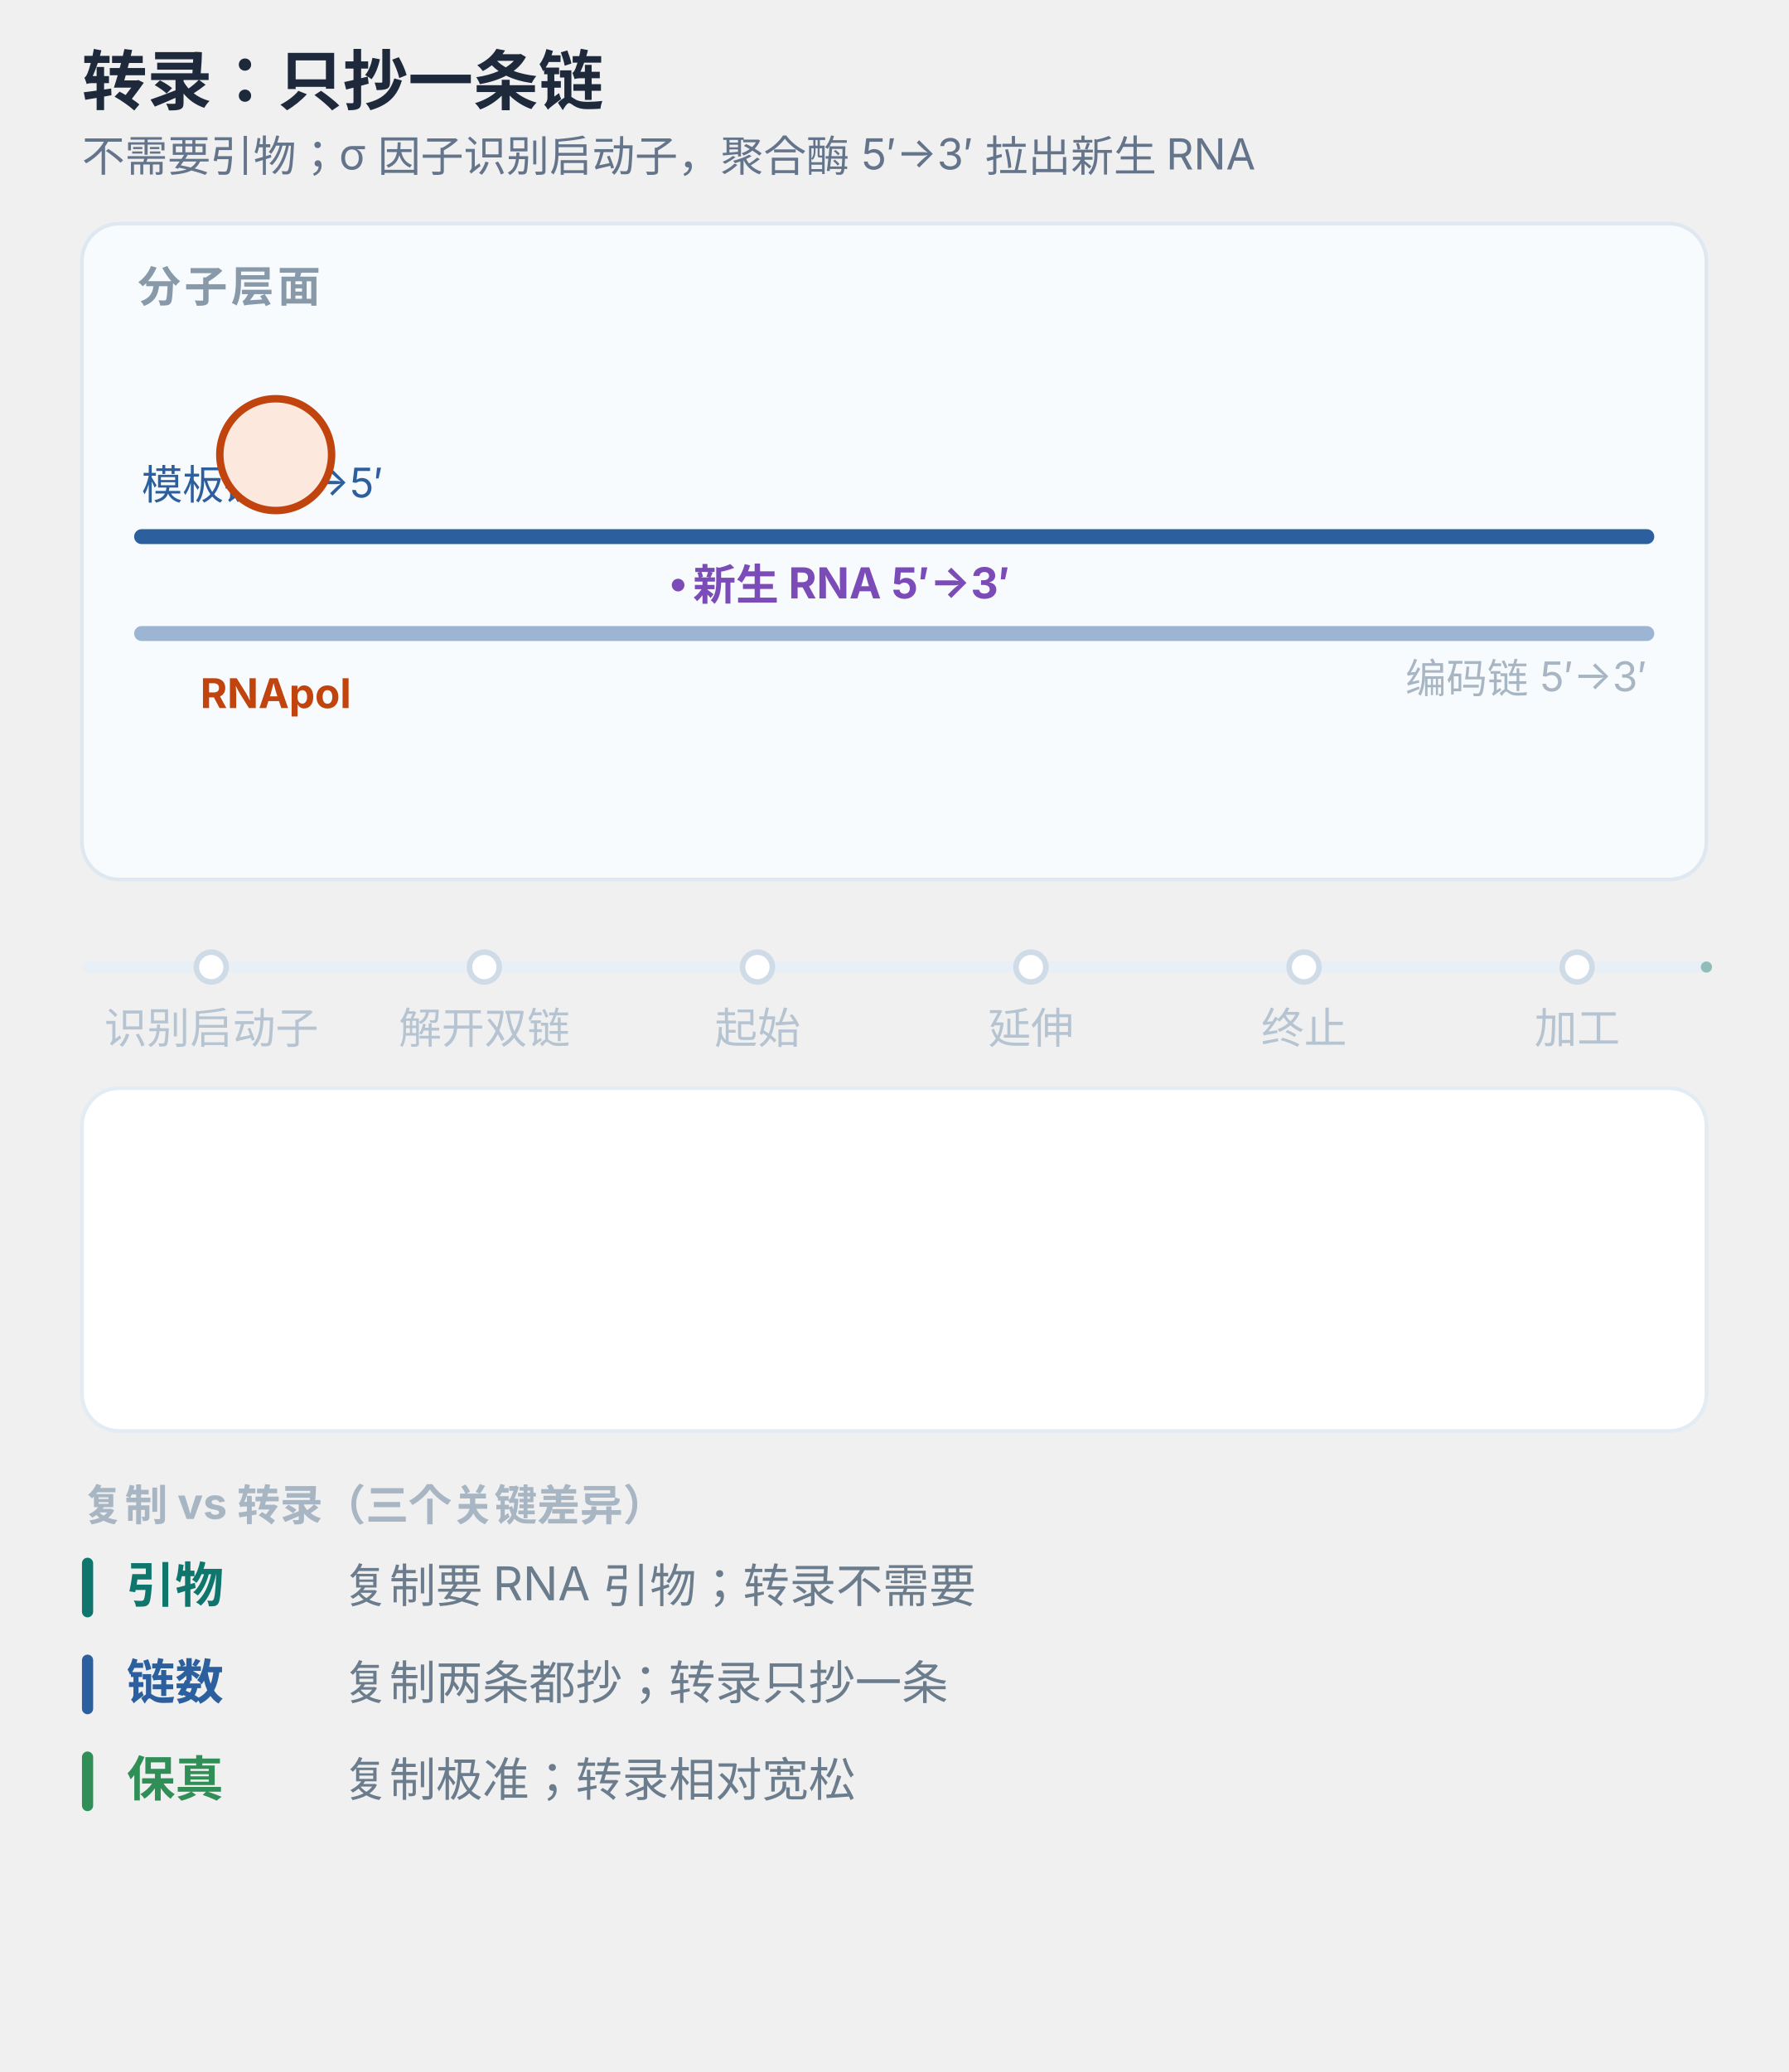
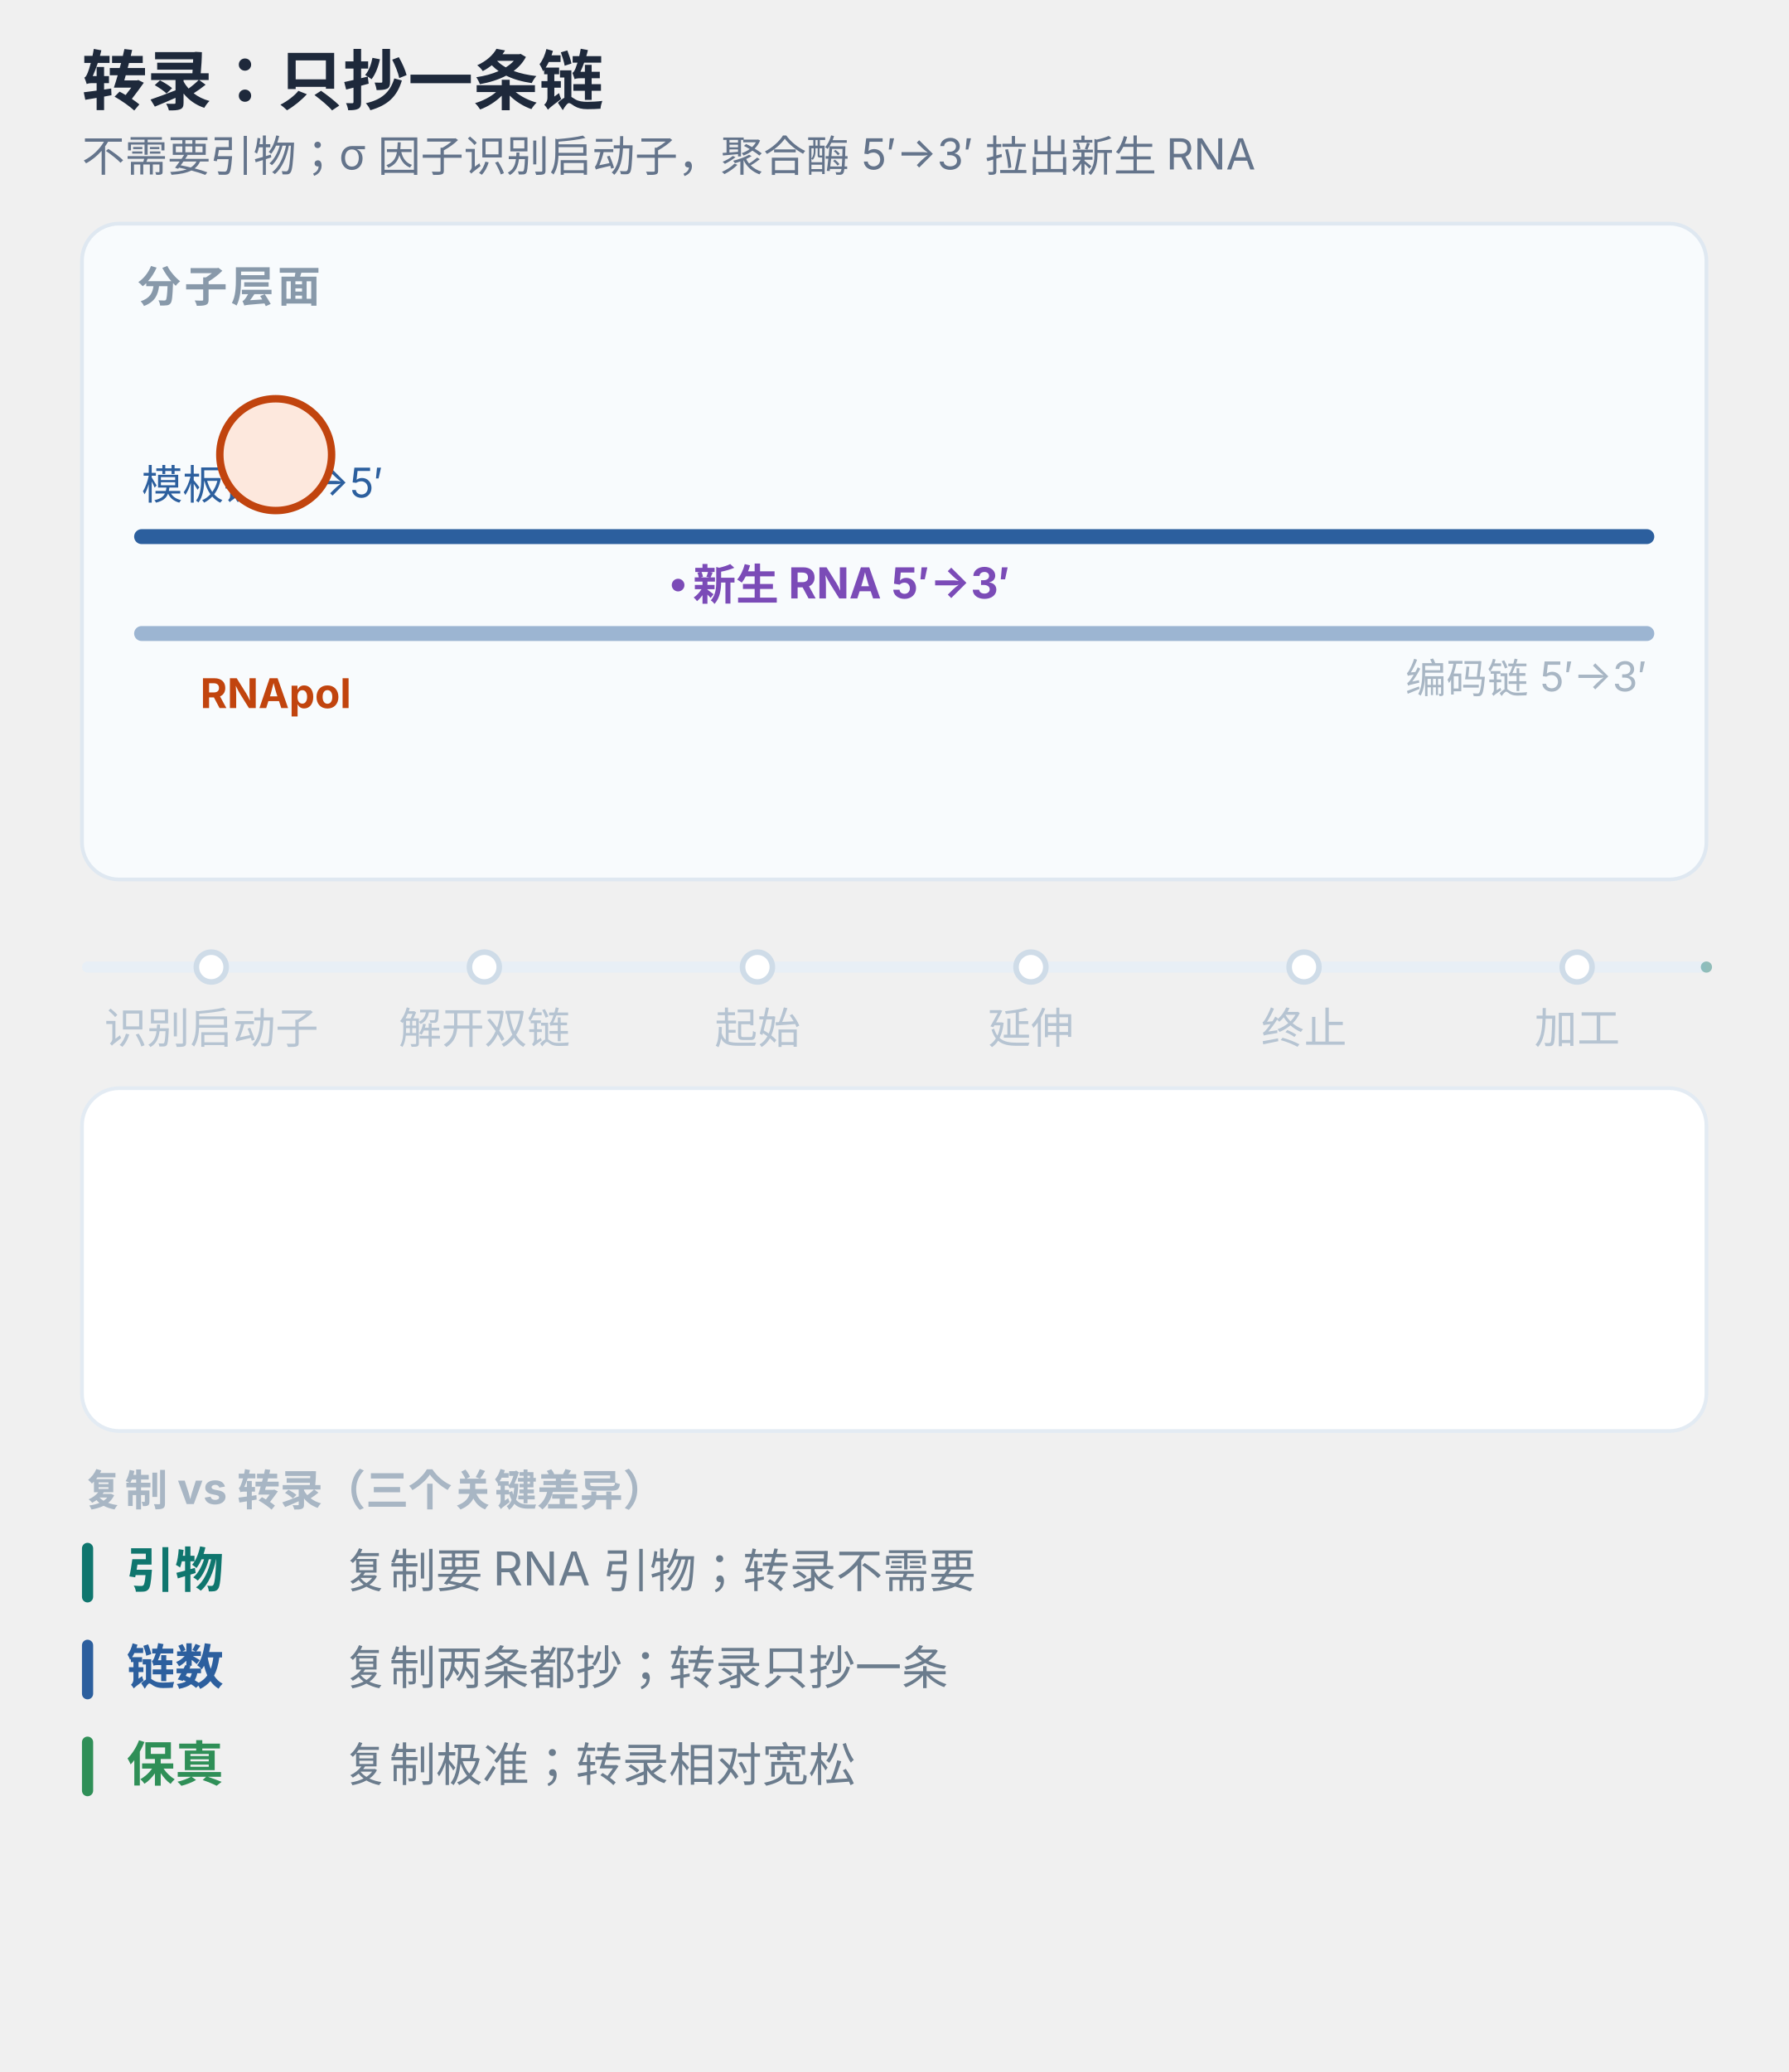
<svg xmlns="http://www.w3.org/2000/svg" viewBox="0 0 480 556" role="img" aria-labelledby="ft fd" style="background:#ffffff">
  <text x="22" y="28" font-size="17.5" font-weight="700" fill="#1e293b" font-family="-apple-system,'PingFang SC','Microsoft YaHei',sans-serif">转录：只抄一条链</text>
  <text x="22" y="46" font-size="11.5" fill="#64748b" font-family="-apple-system,'PingFang SC','Microsoft YaHei',sans-serif">不需要引物；σ 因子识别启动子，聚合酶 5′→3′ 拉出新生 RNA</text>
  <rect x="22" y="60" width="436" height="176" rx="10" fill="#f8fbfd" stroke="#dfe8f1" stroke-width="1" />
  <text x="37" y="81" font-size="11.5" fill="#8899aa" font-weight="700" letter-spacing="1" font-family="-apple-system,'PingFang SC','Microsoft YaHei',sans-serif">分子层面</text>
  <path d="M38,144 H442" stroke="#2c5f9e" stroke-width="4" stroke-linecap="round" />
  <path d="M38,170 H442" stroke="#2c5f9e" stroke-width="4" stroke-linecap="round" opacity="0.45" />
  <text x="38" y="134" font-size="11" fill="#2c5f9e" font-family="-apple-system,'PingFang SC','Microsoft YaHei',sans-serif">模板链 3′→5′</text>
  <text x="442" y="186" text-anchor="end" font-size="11" fill="#a8b6c4" font-family="-apple-system,'PingFang SC','Microsoft YaHei',sans-serif">编码链 5′→3′</text>
  <g opacity="0">
    <animate attributeName="opacity" values="1;1;0;0" keyTimes="0;0.165;0.166;1" dur="11.0s" repeatCount="indefinite" />
    <rect x="62" y="136" width="34" height="8" rx="4" fill="#0f766e" />
    <text x="79" y="222" text-anchor="middle" font-size="11" font-weight="700" fill="#0f766e" font-family="-apple-system,'PingFang SC','Microsoft YaHei',sans-serif">启动子 -10/-35</text>
  </g>
  <g opacity="0">
    <animate attributeName="opacity" values="0.0;0.0;1;1;0.0;0.0" keyTimes="0;0.143;0.165;0.325;0.326;1" dur="11.0s" repeatCount="indefinite" />
    <ellipse cx="114" cy="157" rx="52" ry="22" fill="#ffffff" stroke="#c1440e" stroke-width="1.4" stroke-dasharray="4 3" />
  </g>
  <path d="M114,157 L182,157" stroke="#7b4bb7" stroke-width="3.4" stroke-linecap="round" stroke-dasharray="68" stroke-dashoffset="68">
    <animate attributeName="stroke-dashoffset" values="68;68;0;0" keyTimes="0;0.34;0.72;1" dur="11.0s" repeatCount="indefinite" />
  </path>
  <text x="186" y="161" font-size="11.5" fill="#7b4bb7" font-weight="700" font-family="-apple-system,'PingFang SC','Microsoft YaHei',sans-serif">新生 RNA 5′→3′</text>
  <g>
    <circle cx="74" cy="122" r="15" fill="#fde8dd" stroke="#c1440e" stroke-width="2">
      <animateTransform attributeName="transform" type="translate" values="0,0;0,0;10,0;60,0;116,0;116,0" keyTimes="0;0.2;0.4;0.6;0.8;1" dur="11.0s" repeatCount="indefinite" calcMode="spline" keySplines="0.3 0 0.5 1;0.3 0 0.5 1;0.3 0 0.5 1;0.3 0 0.5 1;0.3 0 0.5 1" />
    </circle>
    <text x="74" y="190" text-anchor="middle" font-size="11" font-weight="700" fill="#c1440e" font-family="-apple-system,'PingFang SC','Microsoft YaHei',sans-serif">RNApol</text>
  </g>
  <g opacity="0">
    <animate attributeName="opacity" values="0;0;1;1;0;0" keyTimes="0;0.675;0.676;0.84;0.841;1" dur="11.0s" repeatCount="indefinite" />
    <path d="M212,157 q-12,-18 0,-30 q12,-12 0,-28" stroke="#c1440e" stroke-width="2.6" fill="none" stroke-linecap="round" />
    <text x="220" y="102" font-size="11" font-weight="700" fill="#c1440e" font-family="-apple-system,'PingFang SC','Microsoft YaHei',sans-serif">发夹 + 寡 U</text>
  </g>
  <rect x="22" y="258" width="436" height="3" rx="1.5" fill="#e8eff6" />
  <path d="M22,259.5 H458" stroke="#0f766e" stroke-width="3" stroke-linecap="round" opacity="0.42" stroke-dasharray="436" stroke-dashoffset="436">
    <animate attributeName="stroke-dashoffset" values="436;0" keyTimes="0;1" dur="11.0s" repeatCount="indefinite" />
  </path>
  <circle cx="56.7" cy="259.5" r="4" fill="#ffffff" stroke="#cfdce8" stroke-width="1.5" />
  <g opacity="0">
    <animate attributeName="opacity" values="1;1;0;0" keyTimes="0;0.165;0.166;1" dur="11.0s" repeatCount="indefinite" />
    <circle cx="56.7" cy="259.5" r="5.5" fill="#0f766e" />
  </g>
  <g opacity="1">
    <animate attributeName="opacity" values="0.0;0.0;1.0;1.0" keyTimes="0;0.165;0.166;1" dur="11.0s" repeatCount="indefinite" />
    <text x="56.7" y="280" text-anchor="middle" font-size="11.5" fill="#b6c4d2" font-family="-apple-system,'PingFang SC','Microsoft YaHei',sans-serif">识别启动子</text>
  </g>
  <g opacity="0">
    <animate attributeName="opacity" values="1;1;0;0" keyTimes="0;0.165;0.166;1" dur="11.0s" repeatCount="indefinite" />
    <text x="56.7" y="280" text-anchor="middle" font-size="11.5" font-weight="700" fill="#0f766e" font-family="-apple-system,'PingFang SC','Microsoft YaHei',sans-serif">识别启动子</text>
  </g>
  <circle cx="130.0" cy="259.5" r="4" fill="#ffffff" stroke="#cfdce8" stroke-width="1.5" />
  <g opacity="0">
    <animate attributeName="opacity" values="0;0;1;1;0;0" keyTimes="0;0.165;0.166;0.325;0.326;1" dur="11.0s" repeatCount="indefinite" />
    <circle cx="130.0" cy="259.5" r="5.5" fill="#c1440e" />
  </g>
  <g opacity="1">
    <animate attributeName="opacity" values="1.0;1.0;0.0;0.0;1.0;1.0" keyTimes="0;0.165;0.166;0.325;0.326;1" dur="11.0s" repeatCount="indefinite" />
    <text x="130.0" y="280" text-anchor="middle" font-size="11.5" fill="#b6c4d2" font-family="-apple-system,'PingFang SC','Microsoft YaHei',sans-serif">解开双链</text>
  </g>
  <g opacity="0">
    <animate attributeName="opacity" values="0;0;1;1;0;0" keyTimes="0;0.165;0.166;0.325;0.326;1" dur="11.0s" repeatCount="indefinite" />
    <text x="130.0" y="280" text-anchor="middle" font-size="11.5" font-weight="700" fill="#c1440e" font-family="-apple-system,'PingFang SC','Microsoft YaHei',sans-serif">解开双链</text>
  </g>
  <circle cx="203.3" cy="259.5" r="4" fill="#ffffff" stroke="#cfdce8" stroke-width="1.5" />
  <g opacity="0">
    <animate attributeName="opacity" values="0;0;1;1;0;0" keyTimes="0;0.325;0.326;0.495;0.496;1" dur="11.0s" repeatCount="indefinite" />
    <circle cx="203.3" cy="259.5" r="5.5" fill="#7b4bb7" />
  </g>
  <g opacity="1">
    <animate attributeName="opacity" values="1.0;1.0;0.0;0.0;1.0;1.0" keyTimes="0;0.325;0.326;0.495;0.496;1" dur="11.0s" repeatCount="indefinite" />
    <text x="203.3" y="280" text-anchor="middle" font-size="11.5" fill="#b6c4d2" font-family="-apple-system,'PingFang SC','Microsoft YaHei',sans-serif">起始</text>
  </g>
  <g opacity="0">
    <animate attributeName="opacity" values="0;0;1;1;0;0" keyTimes="0;0.325;0.326;0.495;0.496;1" dur="11.0s" repeatCount="indefinite" />
    <text x="203.3" y="280" text-anchor="middle" font-size="11.5" font-weight="700" fill="#7b4bb7" font-family="-apple-system,'PingFang SC','Microsoft YaHei',sans-serif">起始</text>
  </g>
  <circle cx="276.7" cy="259.5" r="4" fill="#ffffff" stroke="#cfdce8" stroke-width="1.5" />
  <g opacity="0">
    <animate attributeName="opacity" values="0;0;1;1;0;0" keyTimes="0;0.495;0.496;0.675;0.676;1" dur="11.0s" repeatCount="indefinite" />
    <circle cx="276.7" cy="259.5" r="5.5" fill="#7b4bb7" />
  </g>
  <g opacity="1">
    <animate attributeName="opacity" values="1.0;1.0;0.0;0.0;1.0;1.0" keyTimes="0;0.495;0.496;0.675;0.676;1" dur="11.0s" repeatCount="indefinite" />
    <text x="276.7" y="280" text-anchor="middle" font-size="11.5" fill="#b6c4d2" font-family="-apple-system,'PingFang SC','Microsoft YaHei',sans-serif">延伸</text>
  </g>
  <g opacity="0">
    <animate attributeName="opacity" values="0;0;1;1;0;0" keyTimes="0;0.495;0.496;0.675;0.676;1" dur="11.0s" repeatCount="indefinite" />
    <text x="276.7" y="280" text-anchor="middle" font-size="11.5" font-weight="700" fill="#7b4bb7" font-family="-apple-system,'PingFang SC','Microsoft YaHei',sans-serif">延伸</text>
  </g>
  <circle cx="350.0" cy="259.5" r="4" fill="#ffffff" stroke="#cfdce8" stroke-width="1.5" />
  <g opacity="0">
    <animate attributeName="opacity" values="0;0;1;1;0;0" keyTimes="0;0.675;0.676;0.84;0.841;1" dur="11.0s" repeatCount="indefinite" />
    <circle cx="350.0" cy="259.5" r="5.5" fill="#c1440e" />
  </g>
  <g opacity="1">
    <animate attributeName="opacity" values="1.0;1.0;0.0;0.0;1.0;1.0" keyTimes="0;0.675;0.676;0.84;0.841;1" dur="11.0s" repeatCount="indefinite" />
    <text x="350.0" y="280" text-anchor="middle" font-size="11.5" fill="#b6c4d2" font-family="-apple-system,'PingFang SC','Microsoft YaHei',sans-serif">终止</text>
  </g>
  <g opacity="0">
    <animate attributeName="opacity" values="0;0;1;1;0;0" keyTimes="0;0.675;0.676;0.84;0.841;1" dur="11.0s" repeatCount="indefinite" />
    <text x="350.0" y="280" text-anchor="middle" font-size="11.5" font-weight="700" fill="#c1440e" font-family="-apple-system,'PingFang SC','Microsoft YaHei',sans-serif">终止</text>
  </g>
  <circle cx="423.3" cy="259.5" r="4" fill="#ffffff" stroke="#cfdce8" stroke-width="1.5" />
  <g opacity="0">
    <animate attributeName="opacity" values="0;0;1;1" keyTimes="0;0.84;0.841;1" dur="11.0s" repeatCount="indefinite" />
    <circle cx="423.3" cy="259.5" r="5.5" fill="#2f8f57" />
  </g>
  <g opacity="1">
    <animate attributeName="opacity" values="1.0;1.0;0.0;0.0" keyTimes="0;0.84;0.841;1" dur="11.0s" repeatCount="indefinite" />
    <text x="423.3" y="280" text-anchor="middle" font-size="11.5" fill="#b6c4d2" font-family="-apple-system,'PingFang SC','Microsoft YaHei',sans-serif">加工</text>
  </g>
  <g opacity="0">
    <animate attributeName="opacity" values="0;0;1;1" keyTimes="0;0.84;0.841;1" dur="11.0s" repeatCount="indefinite" />
    <text x="423.3" y="280" text-anchor="middle" font-size="11.5" font-weight="700" fill="#2f8f57" font-family="-apple-system,'PingFang SC','Microsoft YaHei',sans-serif">加工</text>
  </g>
  <rect x="22" y="292" width="436" height="92" rx="10" fill="#ffffff" stroke="#e3ebf3" stroke-width="1" />
  <g opacity="0">
    <animate attributeName="opacity" values="1;1;0;0" keyTimes="0;0.165;0.166;1" dur="11.0s" repeatCount="indefinite" />
    <rect x="22" y="293" width="3" height="90" fill="#0f766e" opacity="0.85" />
    <text x="40" y="318" font-size="11.5" fill="#a8b6c4" font-weight="700" font-family="-apple-system,'PingFang SC','Microsoft YaHei',sans-serif">因为</text>
    <text x="78" y="318" font-size="12.5" fill="#6b7c8d" font-family="-apple-system,'PingFang SC','Microsoft YaHei',sans-serif">σ 因子带核心酶找到 -10/-35 区</text>
    <text x="40" y="354" font-size="11.5" fill="#0f766e" font-weight="700" font-family="-apple-system,'PingFang SC','Microsoft YaHei',sans-serif">所以</text>
    <text x="78" y="354" font-size="14.5" fill="#0f766e" font-weight="700" font-family="-apple-system,'PingFang SC','Microsoft YaHei',sans-serif">RNA 聚合酶精确落在基因起点</text>
  </g>
  <g opacity="0">
    <animate attributeName="opacity" values="0;0;1;1;0;0" keyTimes="0;0.165;0.166;0.325;0.326;1" dur="11.0s" repeatCount="indefinite" />
    <rect x="22" y="293" width="3" height="90" fill="#c1440e" opacity="0.85" />
    <text x="40" y="318" font-size="11.5" fill="#a8b6c4" font-weight="700" font-family="-apple-system,'PingFang SC','Microsoft YaHei',sans-serif">因为</text>
    <text x="78" y="318" font-size="12.5" fill="#6b7c8d" font-family="-apple-system,'PingFang SC','Microsoft YaHei',sans-serif">局部形成转录泡，模板链暴露</text>
    <text x="40" y="354" font-size="11.5" fill="#c1440e" font-weight="700" font-family="-apple-system,'PingFang SC','Microsoft YaHei',sans-serif">所以</text>
    <text x="78" y="354" font-size="14.5" fill="#c1440e" font-weight="700" font-family="-apple-system,'PingFang SC','Microsoft YaHei',sans-serif">只有一条链被读，方向 3′→5′</text>
  </g>
  <g opacity="0">
    <animate attributeName="opacity" values="0;0;1;1;0;0" keyTimes="0;0.325;0.326;0.495;0.496;1" dur="11.0s" repeatCount="indefinite" />
    <rect x="22" y="293" width="3" height="90" fill="#7b4bb7" opacity="0.85" />
    <text x="40" y="318" font-size="11.5" fill="#a8b6c4" font-weight="700" font-family="-apple-system,'PingFang SC','Microsoft YaHei',sans-serif">因为</text>
    <text x="78" y="318" font-size="12.5" fill="#6b7c8d" font-family="-apple-system,'PingFang SC','Microsoft YaHei',sans-serif">不 need 引物，直接从 +1 位开始</text>
    <text x="40" y="354" font-size="11.5" fill="#7b4bb7" font-weight="700" font-family="-apple-system,'PingFang SC','Microsoft YaHei',sans-serif">所以</text>
    <text x="78" y="354" font-size="14.5" fill="#7b4bb7" font-weight="700" font-family="-apple-system,'PingFang SC','Microsoft YaHei',sans-serif">第一个核苷酸接上，σ 因子随后脱落</text>
  </g>
  <g opacity="0">
    <animate attributeName="opacity" values="0;0;1;1;0;0" keyTimes="0;0.495;0.496;0.675;0.676;1" dur="11.0s" repeatCount="indefinite" />
    <rect x="22" y="293" width="3" height="90" fill="#7b4bb7" opacity="0.85" />
    <text x="40" y="318" font-size="11.5" fill="#a8b6c4" font-weight="700" font-family="-apple-system,'PingFang SC','Microsoft YaHei',sans-serif">因为</text>
    <text x="78" y="318" font-size="12.5" fill="#6b7c8d" font-family="-apple-system,'PingFang SC','Microsoft YaHei',sans-serif">聚合酶沿模板 3′→5′ 移动，新链 5′→3′ 生长</text>
    <text x="40" y="354" font-size="11.5" fill="#7b4bb7" font-weight="700" font-family="-apple-system,'PingFang SC','Microsoft YaHei',sans-serif">所以</text>
    <text x="78" y="354" font-size="14.5" fill="#7b4bb7" font-weight="700" font-family="-apple-system,'PingFang SC','Microsoft YaHei',sans-serif">RNA 链不断变长，像拉出一条绳子</text>
  </g>
  <g opacity="0">
    <animate attributeName="opacity" values="0;0;1;1;0;0" keyTimes="0;0.675;0.676;0.84;0.841;1" dur="11.0s" repeatCount="indefinite" />
    <rect x="22" y="293" width="3" height="90" fill="#c1440e" opacity="0.85" />
    <text x="40" y="318" font-size="11.5" fill="#a8b6c4" font-weight="700" font-family="-apple-system,'PingFang SC','Microsoft YaHei',sans-serif">因为</text>
    <text x="78" y="318" font-size="12.5" fill="#6b7c8d" font-family="-apple-system,'PingFang SC','Microsoft YaHei',sans-serif">发夹结构 + 一串 U，或 ρ 因子解旋</text>
    <text x="40" y="354" font-size="11.5" fill="#c1440e" font-weight="700" font-family="-apple-system,'PingFang SC','Microsoft YaHei',sans-serif">所以</text>
    <text x="78" y="354" font-size="14.5" fill="#c1440e" font-weight="700" font-family="-apple-system,'PingFang SC','Microsoft YaHei',sans-serif">聚合酶脱落，转录产物释放</text>
  </g>
  <g opacity="0">
    <animate attributeName="opacity" values="0;0;1;1" keyTimes="0;0.84;0.841;1" dur="11.0s" repeatCount="indefinite" />
    <rect x="22" y="293" width="3" height="90" fill="#2f8f57" opacity="0.85" />
    <text x="40" y="318" font-size="11.5" fill="#a8b6c4" font-weight="700" font-family="-apple-system,'PingFang SC','Microsoft YaHei',sans-serif">因为</text>
    <text x="78" y="318" font-size="12.5" fill="#6b7c8d" font-family="-apple-system,'PingFang SC','Microsoft YaHei',sans-serif">真核需加帽、加尾、剪接内含子</text>
    <text x="40" y="354" font-size="11.5" fill="#2f8f57" font-weight="700" font-family="-apple-system,'PingFang SC','Microsoft YaHei',sans-serif">所以</text>
    <text x="78" y="354" font-size="14.5" fill="#2f8f57" font-weight="700" font-family="-apple-system,'PingFang SC','Microsoft YaHei',sans-serif">前体 RNA 变成成熟 mRNA 才能出核</text>
  </g>
-   <text x="22" y="408" font-size="11.5" fill="#a8b6c4" font-weight="700" font-family="-apple-system,'PingFang SC','Microsoft YaHei',sans-serif">复制 vs 转录（三个关键差异）</text>
-   <rect x="22" y="418" width="3" height="16" rx="1.5" fill="#0f766e" />
-   <text x="34" y="430" font-size="13" font-weight="700" fill="#0f766e" font-family="-apple-system,'PingFang SC','Microsoft YaHei',sans-serif">引物</text>
-   <text x="92" y="430" font-size="12.5" fill="#6b7c8d" font-family="-apple-system,'PingFang SC','Microsoft YaHei',sans-serif">复制要 RNA 引物；转录不需要</text>
-   <rect x="22" y="444" width="3" height="16" rx="1.5" fill="#2c5f9e" />
-   <text x="34" y="456" font-size="13" font-weight="700" fill="#2c5f9e" font-family="-apple-system,'PingFang SC','Microsoft YaHei',sans-serif">链数</text>
-   <text x="92" y="456" font-size="12.5" fill="#6b7c8d" font-family="-apple-system,'PingFang SC','Microsoft YaHei',sans-serif">复制两条都抄；转录只抄一条</text>
-   <rect x="22" y="470" width="3" height="16" rx="1.5" fill="#2f8f57" />
-   <text x="34" y="482" font-size="13" font-weight="700" fill="#2f8f57" font-family="-apple-system,'PingFang SC','Microsoft YaHei',sans-serif">保真</text>
-   <text x="92" y="482" font-size="12.5" fill="#6b7c8d" font-family="-apple-system,'PingFang SC','Microsoft YaHei',sans-serif">复制极准；转录相对宽松</text>
+   <text x="22" y="404" font-size="11.5" fill="#a8b6c4" font-weight="700" font-family="-apple-system,'PingFang SC','Microsoft YaHei',sans-serif">复制 vs 转录（三个关键差异）</text>
+   <rect x="22" y="414" width="3" height="16" rx="1.5" fill="#0f766e" />
+   <text x="34" y="426" font-size="13" font-weight="700" fill="#0f766e" font-family="-apple-system,'PingFang SC','Microsoft YaHei',sans-serif">引物</text>
+   <text x="92" y="426" font-size="12.5" fill="#6b7c8d" font-family="-apple-system,'PingFang SC','Microsoft YaHei',sans-serif">复制要 RNA 引物；转录不需要</text>
+   <rect x="22" y="440" width="3" height="16" rx="1.5" fill="#2c5f9e" />
+   <text x="34" y="452" font-size="13" font-weight="700" fill="#2c5f9e" font-family="-apple-system,'PingFang SC','Microsoft YaHei',sans-serif">链数</text>
+   <text x="92" y="452" font-size="12.5" fill="#6b7c8d" font-family="-apple-system,'PingFang SC','Microsoft YaHei',sans-serif">复制两条都抄；转录只抄一条</text>
+   <rect x="22" y="466" width="3" height="16" rx="1.5" fill="#2f8f57" />
+   <text x="34" y="478" font-size="13" font-weight="700" fill="#2f8f57" font-family="-apple-system,'PingFang SC','Microsoft YaHei',sans-serif">保真</text>
+   <text x="92" y="478" font-size="12.5" fill="#6b7c8d" font-family="-apple-system,'PingFang SC','Microsoft YaHei',sans-serif">复制极准；转录相对宽松</text>
</svg>
